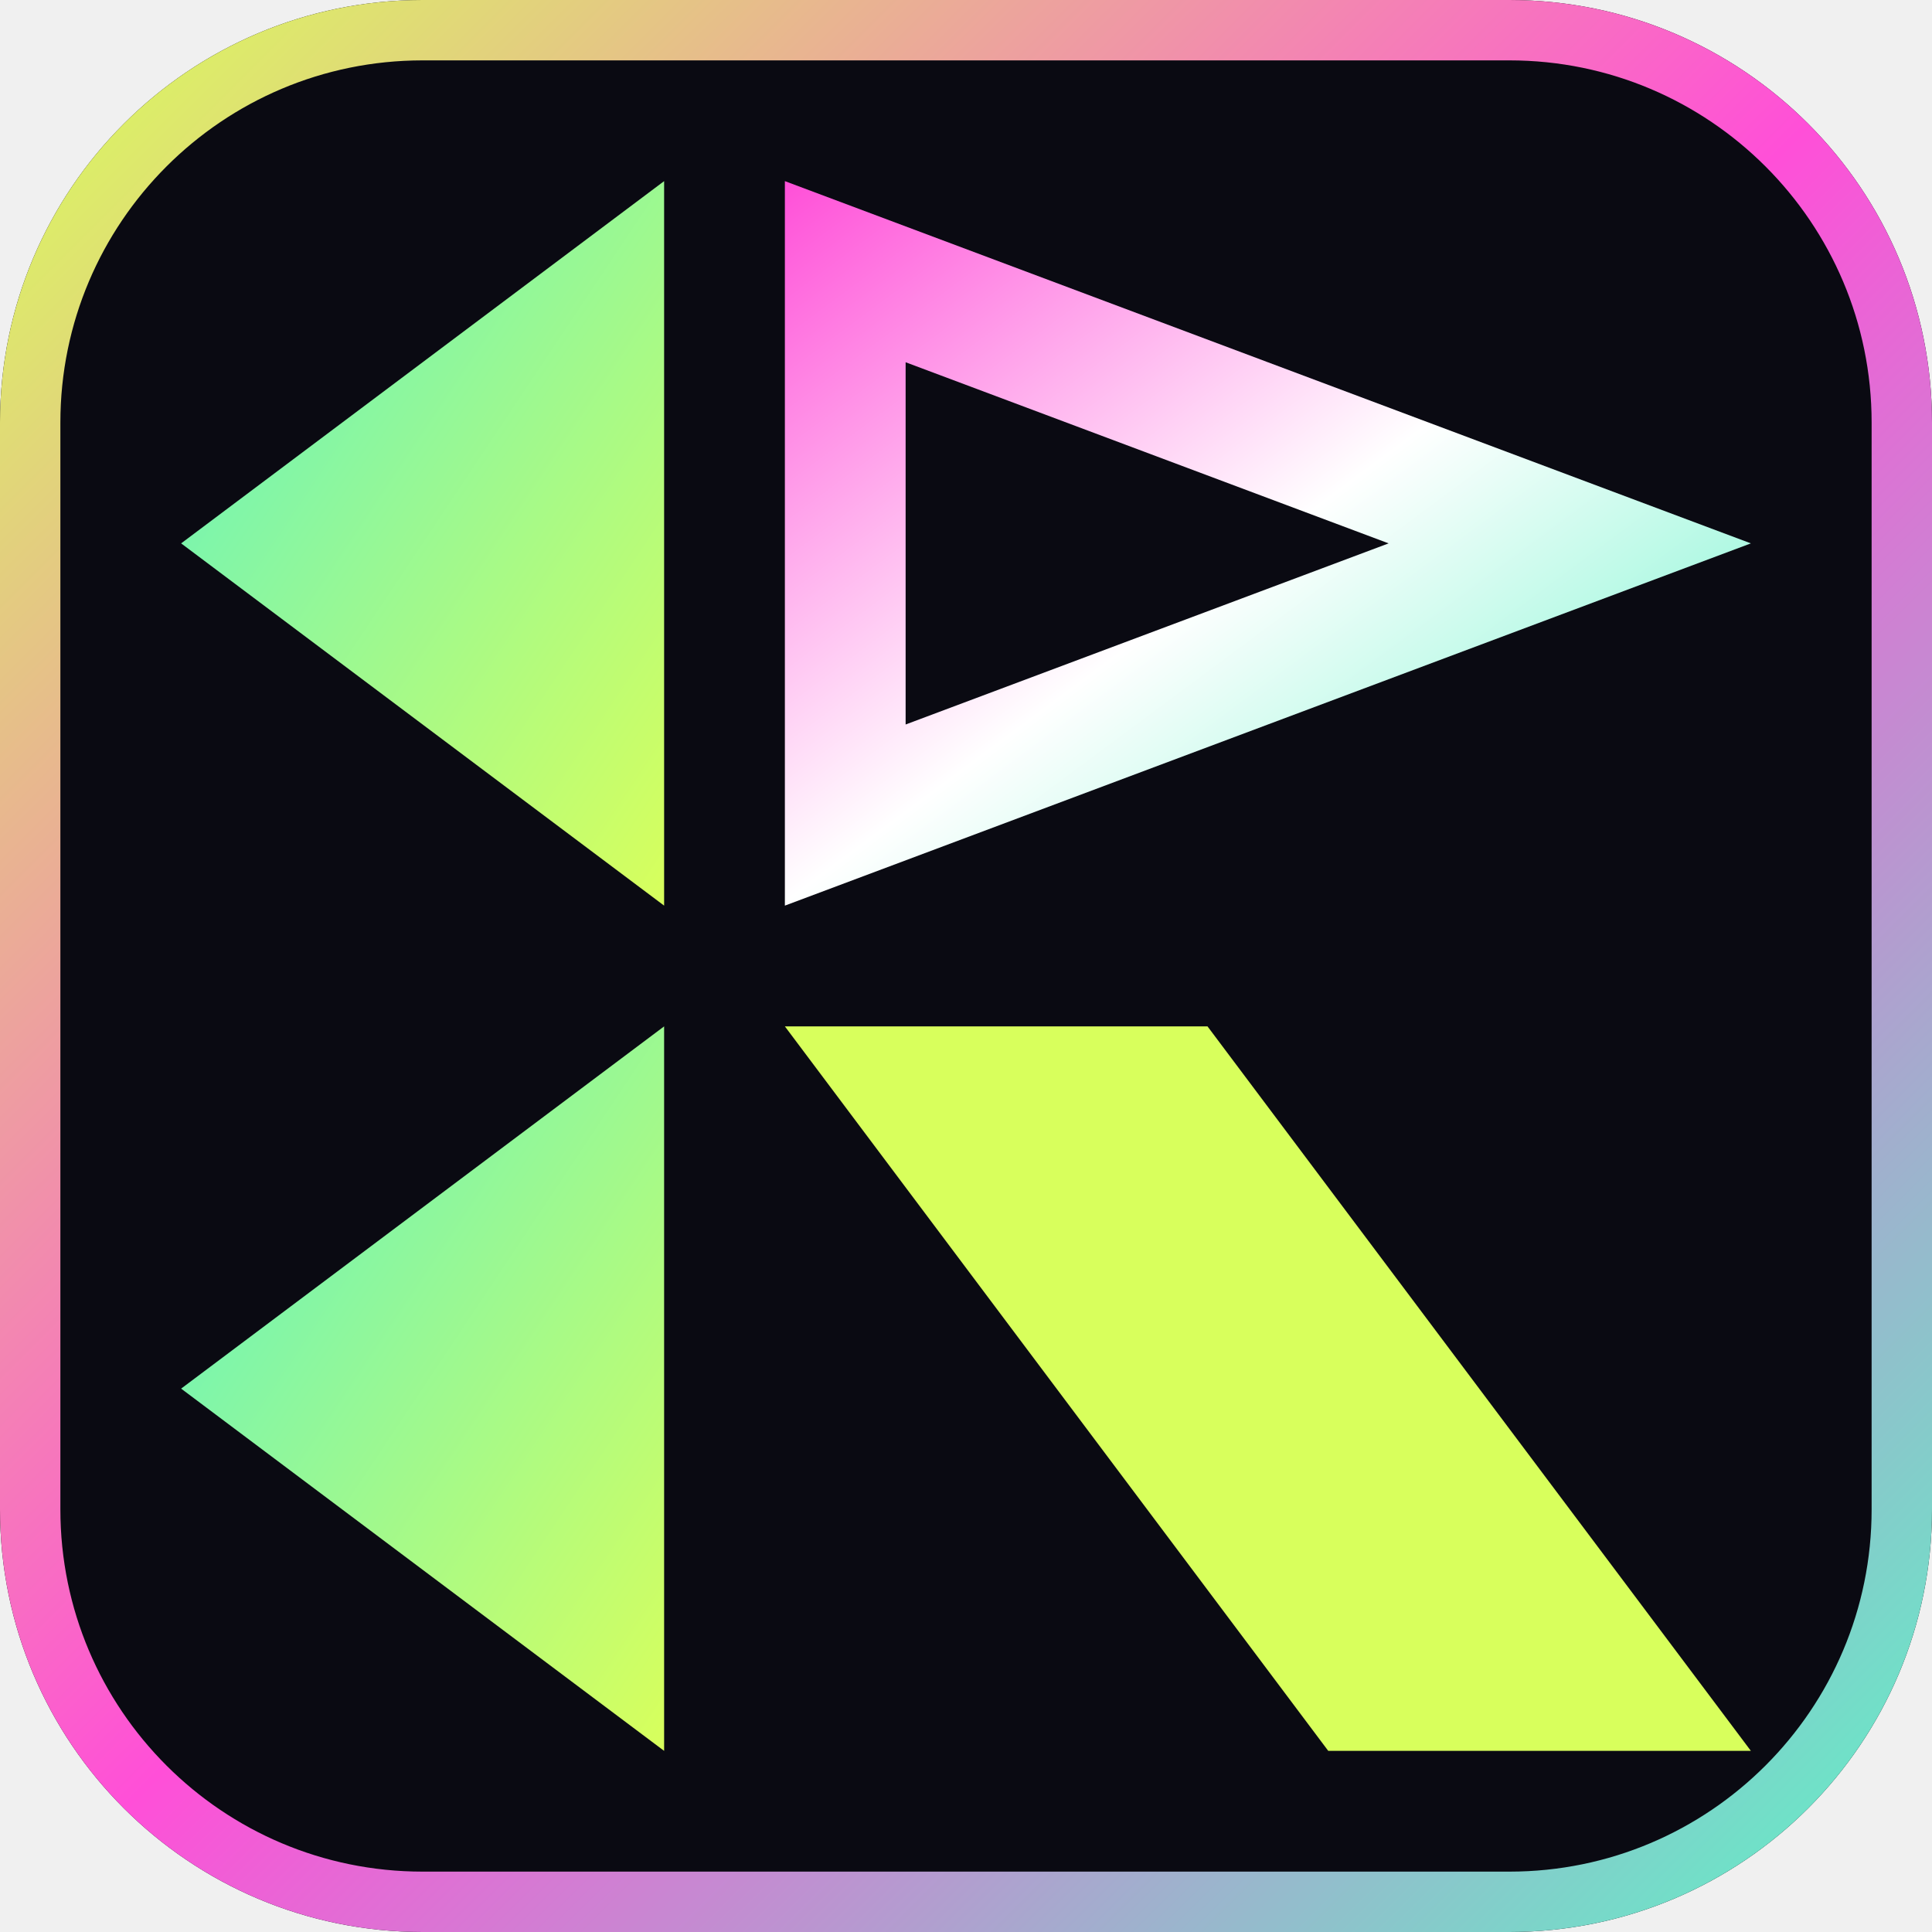
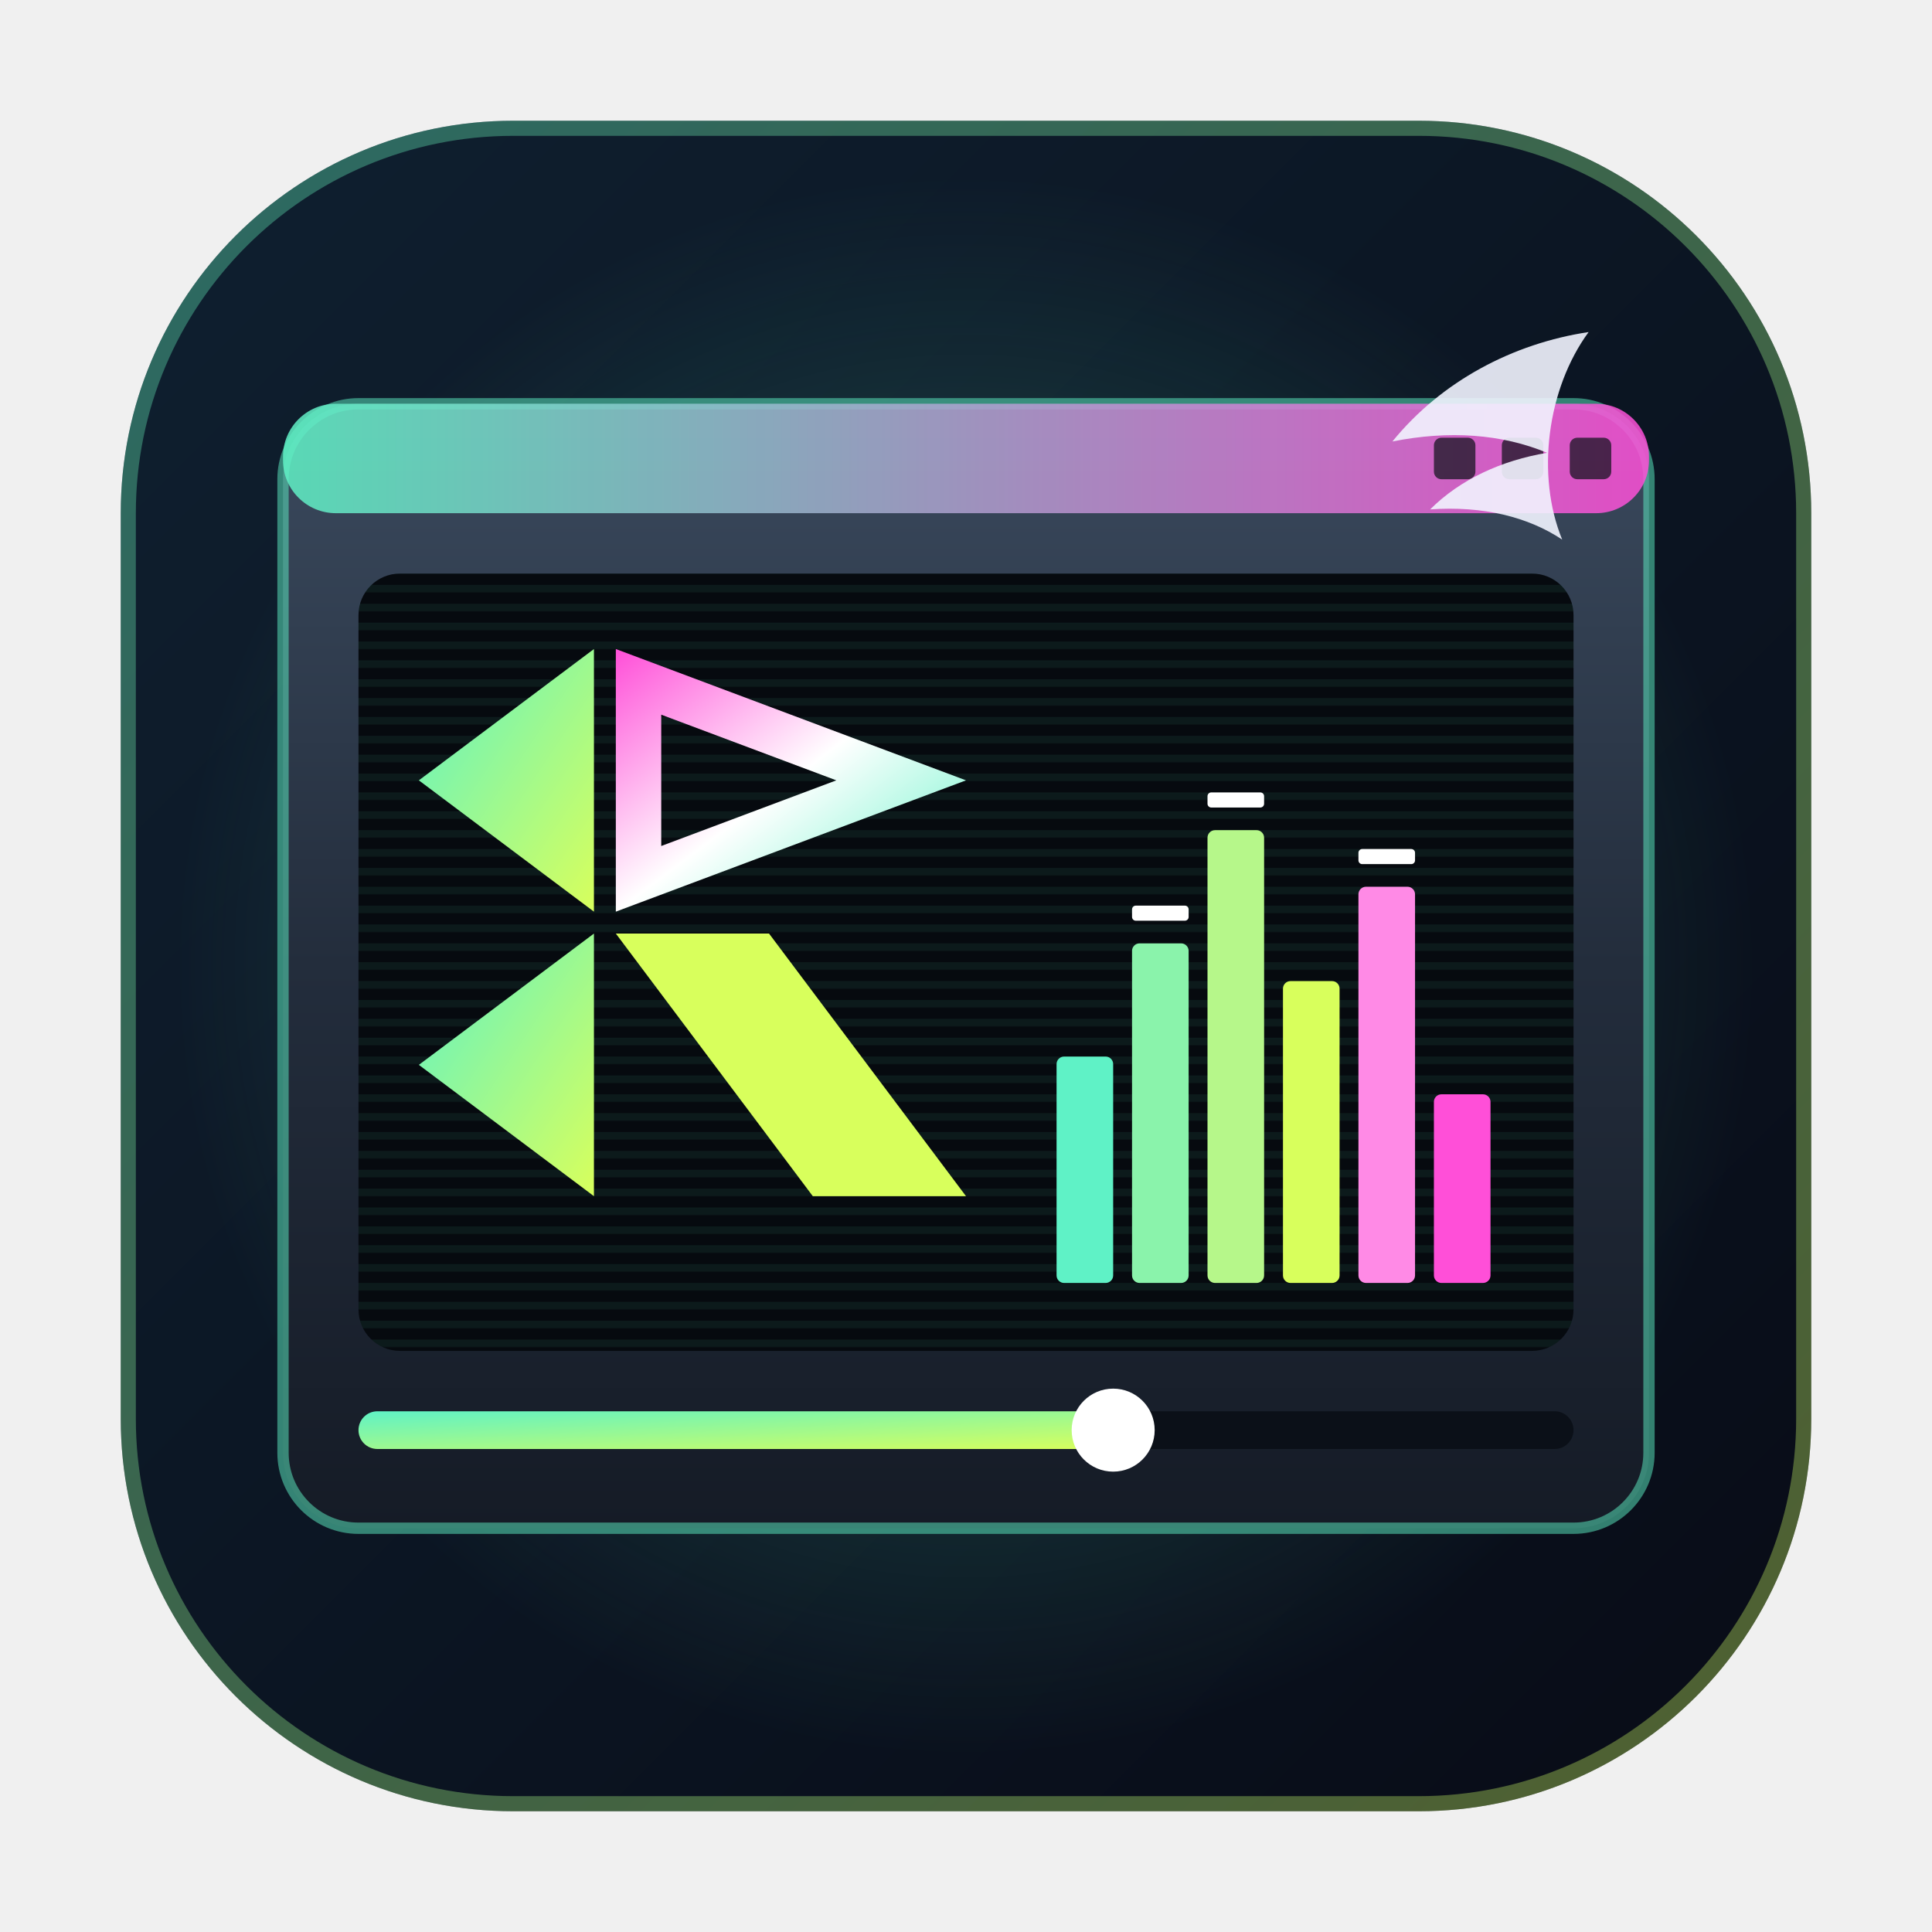
- <svg xmlns="http://www.w3.org/2000/svg" viewBox="0 0 32 32" role="img" aria-label="REVamp">
+ <svg xmlns="http://www.w3.org/2000/svg" viewBox="0 0 1024 1024" role="img" aria-label="REVamp">
  <defs>
-     <linearGradient id="ig-rew" x1="0" y1="0" x2="1" y2="1">
+     <linearGradient id="b" x1="0" y1="0" x2="1" y2="1">
+       <stop offset="0" stop-color="#0f2030" />
+       <stop offset="1" stop-color="#080b16" />
+     </linearGradient>
+     <linearGradient id="rew" x1="0" y1="0" x2="1" y2="1">
      <stop offset="0" stop-color="#5ff2c6" />
      <stop offset="1" stop-color="#d8ff5c" />
    </linearGradient>
-     <linearGradient id="ig-play" x1="0" y1="0" x2="1" y2="1">
+     <linearGradient id="play" x1="0" y1="0" x2="1" y2="1">
      <stop offset="0" stop-color="#ff4fd8" />
-       <stop offset="0.5" stop-color="#ffffff" />
+       <stop offset=".5" stop-color="#ffffff" />
      <stop offset="1" stop-color="#5ff2c6" />
    </linearGradient>
-     <linearGradient id="ig-ring" x1="0" y1="0" x2="1" y2="1">
-       <stop offset="0" stop-color="#d8ff5c" />
-       <stop offset="0.5" stop-color="#ff4fd8" />
-       <stop offset="1" stop-color="#5ff2c6" />
+     <linearGradient id="chrome" x1="0" y1="0" x2="0" y2="1">
+       <stop offset="0" stop-color="#3b4a5e" />
+       <stop offset=".5" stop-color="#232d3c" />
+       <stop offset="1" stop-color="#151b26" />
    </linearGradient>
+     <linearGradient id="title" x1="0" y1="0" x2="1" y2="0">
+       <stop offset="0" stop-color="#5ff2c6" />
+       <stop offset="1" stop-color="#ff4fd8" />
+     </linearGradient>
+     <pattern id="scan" width="8" height="10" patternUnits="userSpaceOnUse">
+       <rect width="8" height="4" fill="#5ff2c6" fill-opacity=".07" />
+     </pattern>
+     <radialGradient id="g" cx=".5" cy=".5" r=".5">
+       <stop offset="0" stop-color="#5ff2c6" stop-opacity=".3" />
+       <stop offset="1" stop-color="#5ff2c6" stop-opacity="0" />
+     </radialGradient>
  </defs>
-   <rect width="32" height="32" rx="7" fill="#0a0a12" />
-   <rect x="0.5" y="0.5" width="31" height="31" rx="6.5" fill="none" stroke="url(#ig-ring)" stroke-width="1" />
-   <polygon points="11,3 3,9 11,15" fill="url(#ig-rew)" />
-   <polygon points="11,17 3,23 11,29" fill="url(#ig-rew)" />
-   <path d="M 13 3 L 29 9 L 13 15 Z M 15 6 L 23 9 L 15 12 Z" fill="url(#ig-play)" fill-rule="evenodd" />
-   <polygon points="13,17 20,17 29,29 22,29" fill="#d8ff5c" />
+   <rect x="64" y="64" width="896" height="896" rx="208" fill="url(#b)" />
+   <circle cx="512" cy="512" r="420" fill="url(#g)" />
+   <rect x="150" y="214" width="724" height="596" rx="40" fill="url(#chrome)" stroke="#5ff2c6" stroke-opacity=".5" stroke-width="6" />
+   <rect x="150" y="214" width="724" height="58" rx="28" fill="url(#title)" opacity=".85" />
+   <g fill="#0b1018" fill-opacity=".7">
+     <rect x="760" y="232" width="22" height="22" rx="4" />
+     <rect x="796" y="232" width="22" height="22" rx="4" />
+     <rect x="832" y="232" width="22" height="22" rx="4" />
+   </g>
+   <rect x="190" y="304" width="644" height="412" rx="22" fill="#060a0f" />
+   <rect x="190" y="304" width="644" height="412" rx="22" fill="url(#scan)" />
+   <g transform="translate(222 344) scale(2.9)">
+     <polygon points="32,0 0,24 32,48" fill="url(#rew)" />
+     <polygon points="32,52 0,76 32,100" fill="url(#rew)" />
+     <path d="M36 0 100 24 36 48Z M44.3 12 76.3 24 44.3 36Z" fill="url(#play)" fill-rule="evenodd" />
+     <polygon points="36,52 64,52 100,100 72,100" fill="#d8ff5c" />
+   </g>
+   <g>
+     <rect x="560" y="560" width="30" height="120" rx="4" fill="#5ff2c6" />
+     <rect x="600" y="500" width="30" height="180" rx="4" fill="#8af3ab" />
+     <rect x="640" y="440" width="30" height="240" rx="4" fill="#b6f78a" />
+     <rect x="680" y="520" width="30" height="160" rx="4" fill="#d8ff5c" />
+     <rect x="720" y="470" width="30" height="210" rx="4" fill="#ff8ae6" />
+     <rect x="760" y="580" width="30" height="100" rx="4" fill="#ff4fd8" />
+     <g fill="#ffffff">
+       <rect x="600" y="480" width="30" height="8" rx="2" />
+       <rect x="640" y="420" width="30" height="8" rx="2" />
+       <rect x="720" y="450" width="30" height="8" rx="2" />
+     </g>
+   </g>
+   <rect x="190" y="748" width="644" height="20" rx="10" fill="#0b1018" />
+   <rect x="190" y="748" width="400" height="20" rx="10" fill="url(#rew)" />
+   <circle cx="590" cy="758" r="22" fill="#ffffff" />
+   <rect x="68" y="68" width="888" height="888" rx="204" fill="none" stroke="url(#rew)" stroke-width="8" opacity=".35" />
+   <path d="M842 176c-40 6-78 26-104 58 30-6 58-4 82 6-24 4-46 14-62 30 28-2 52 4 70 16-14-34-8-80 14-110Z" fill="#f2f4ff" opacity=".9" />
</svg>
